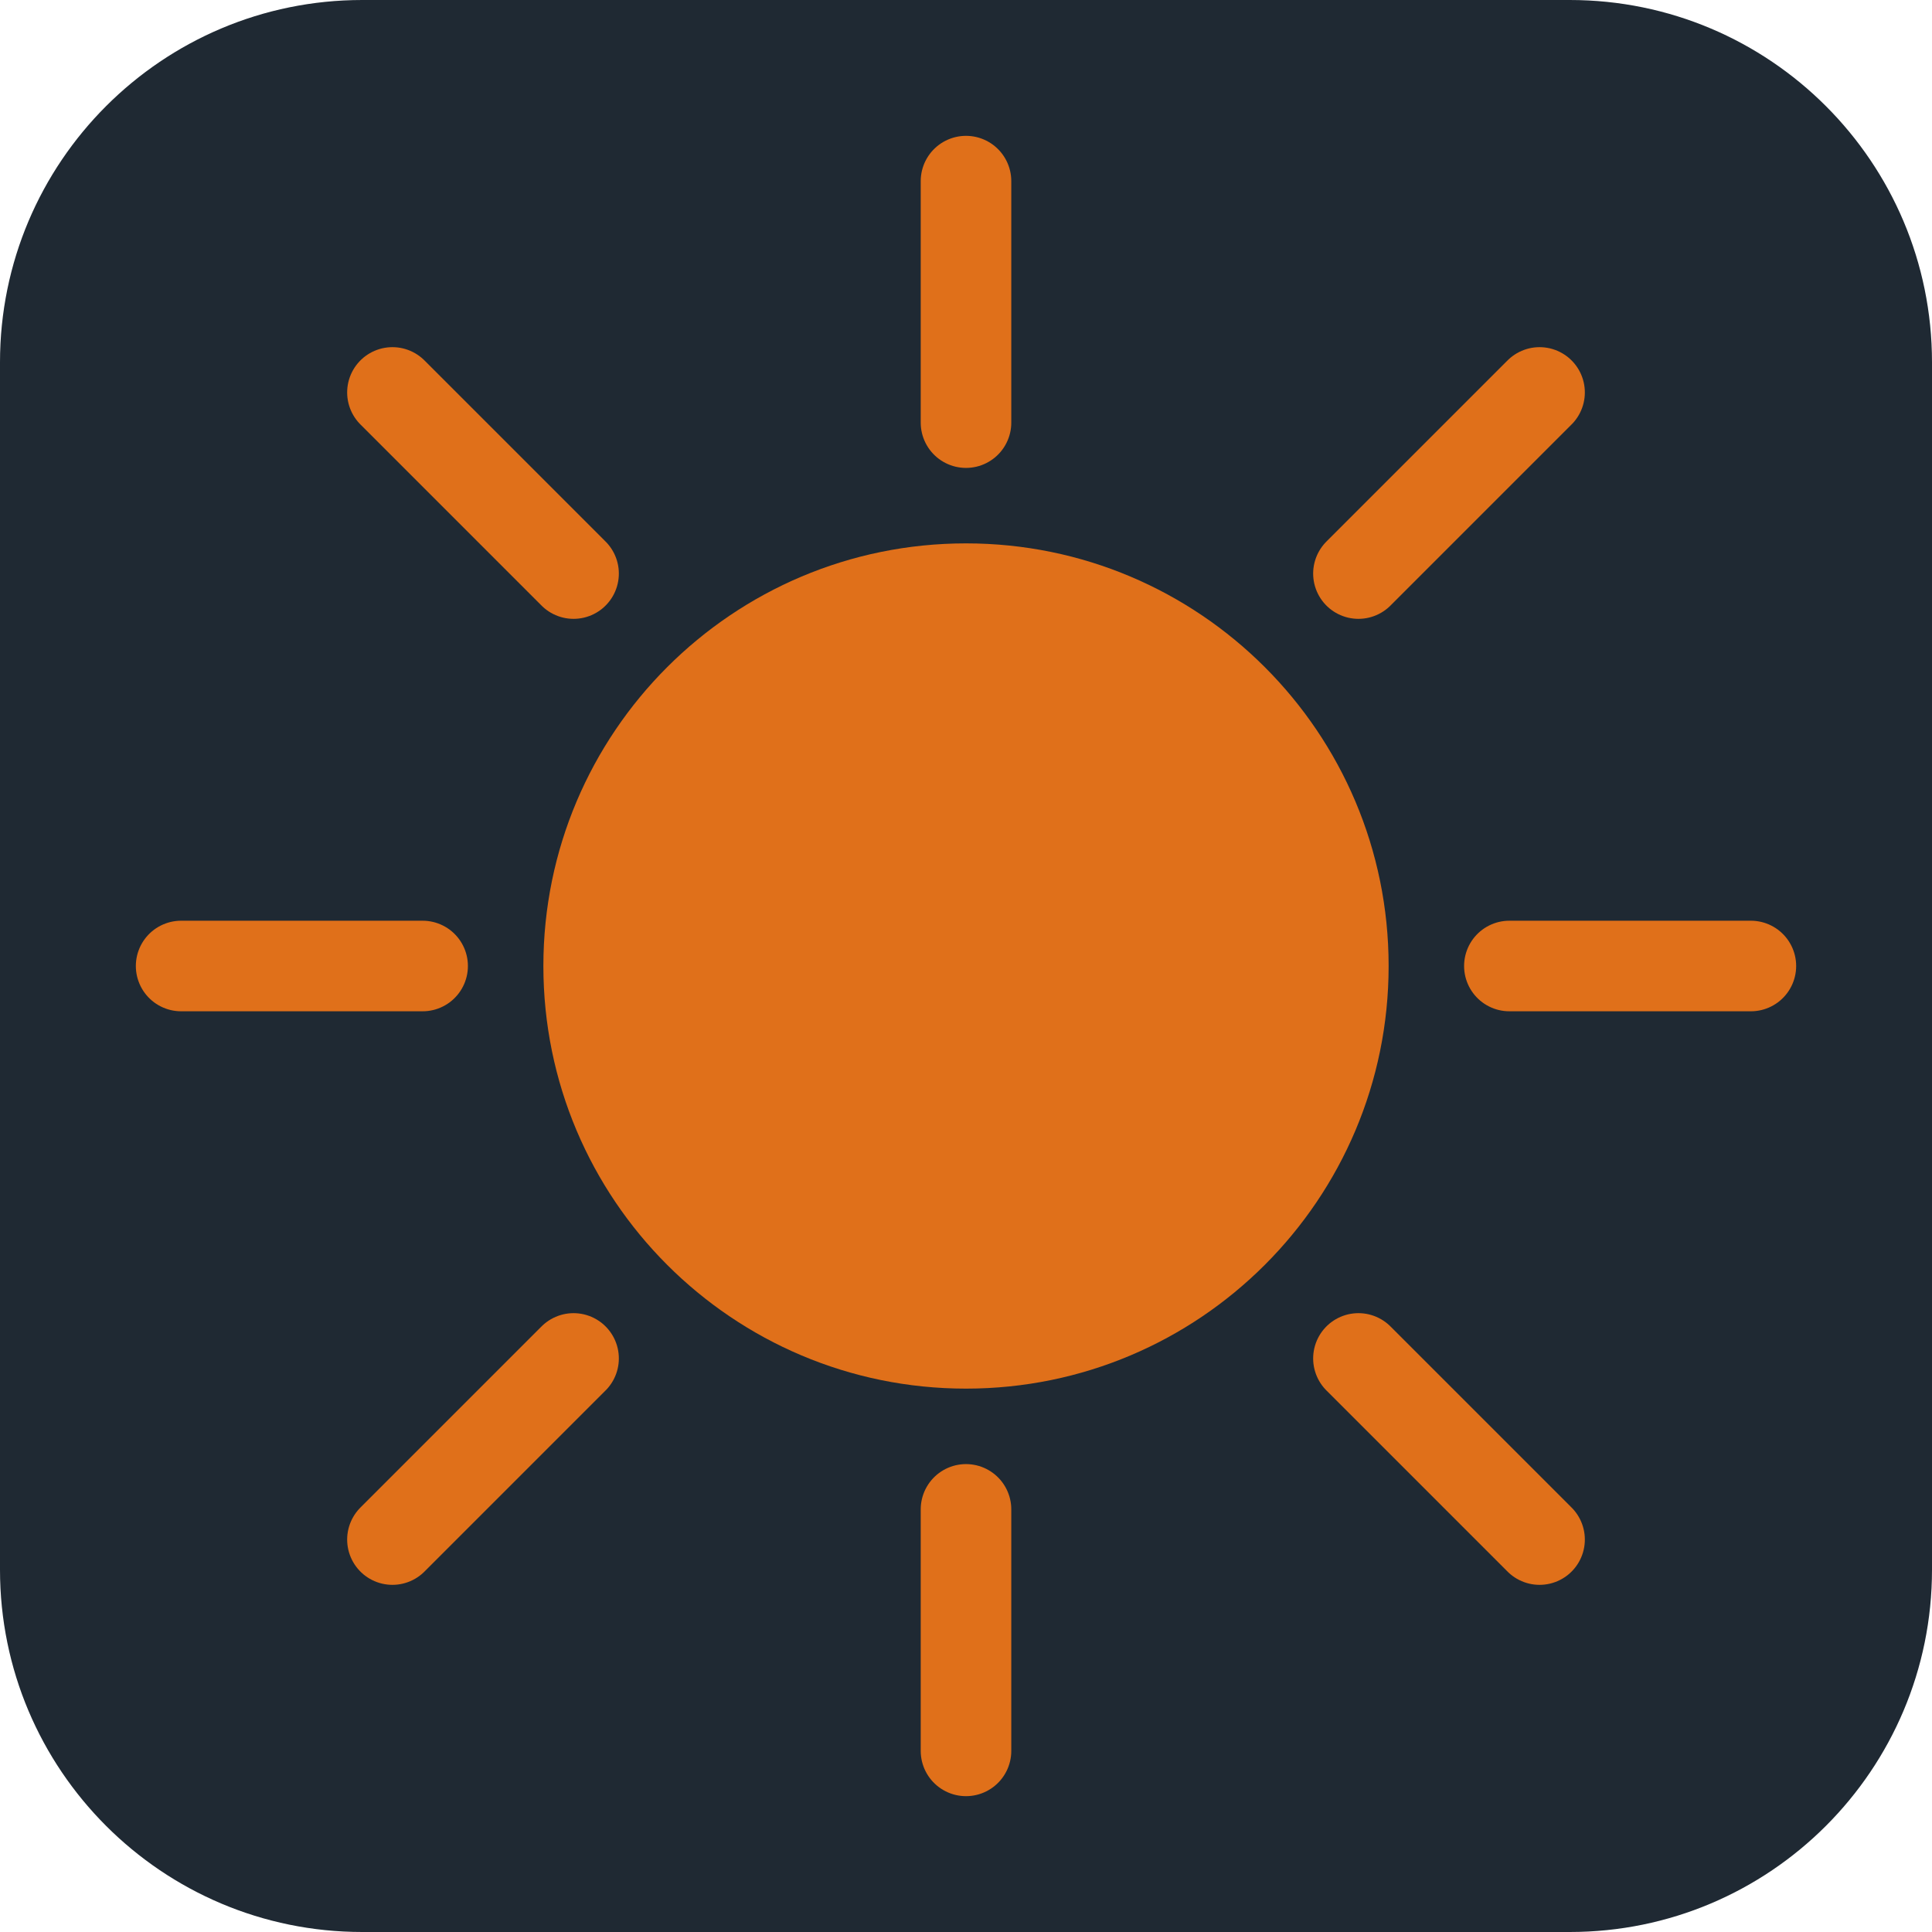
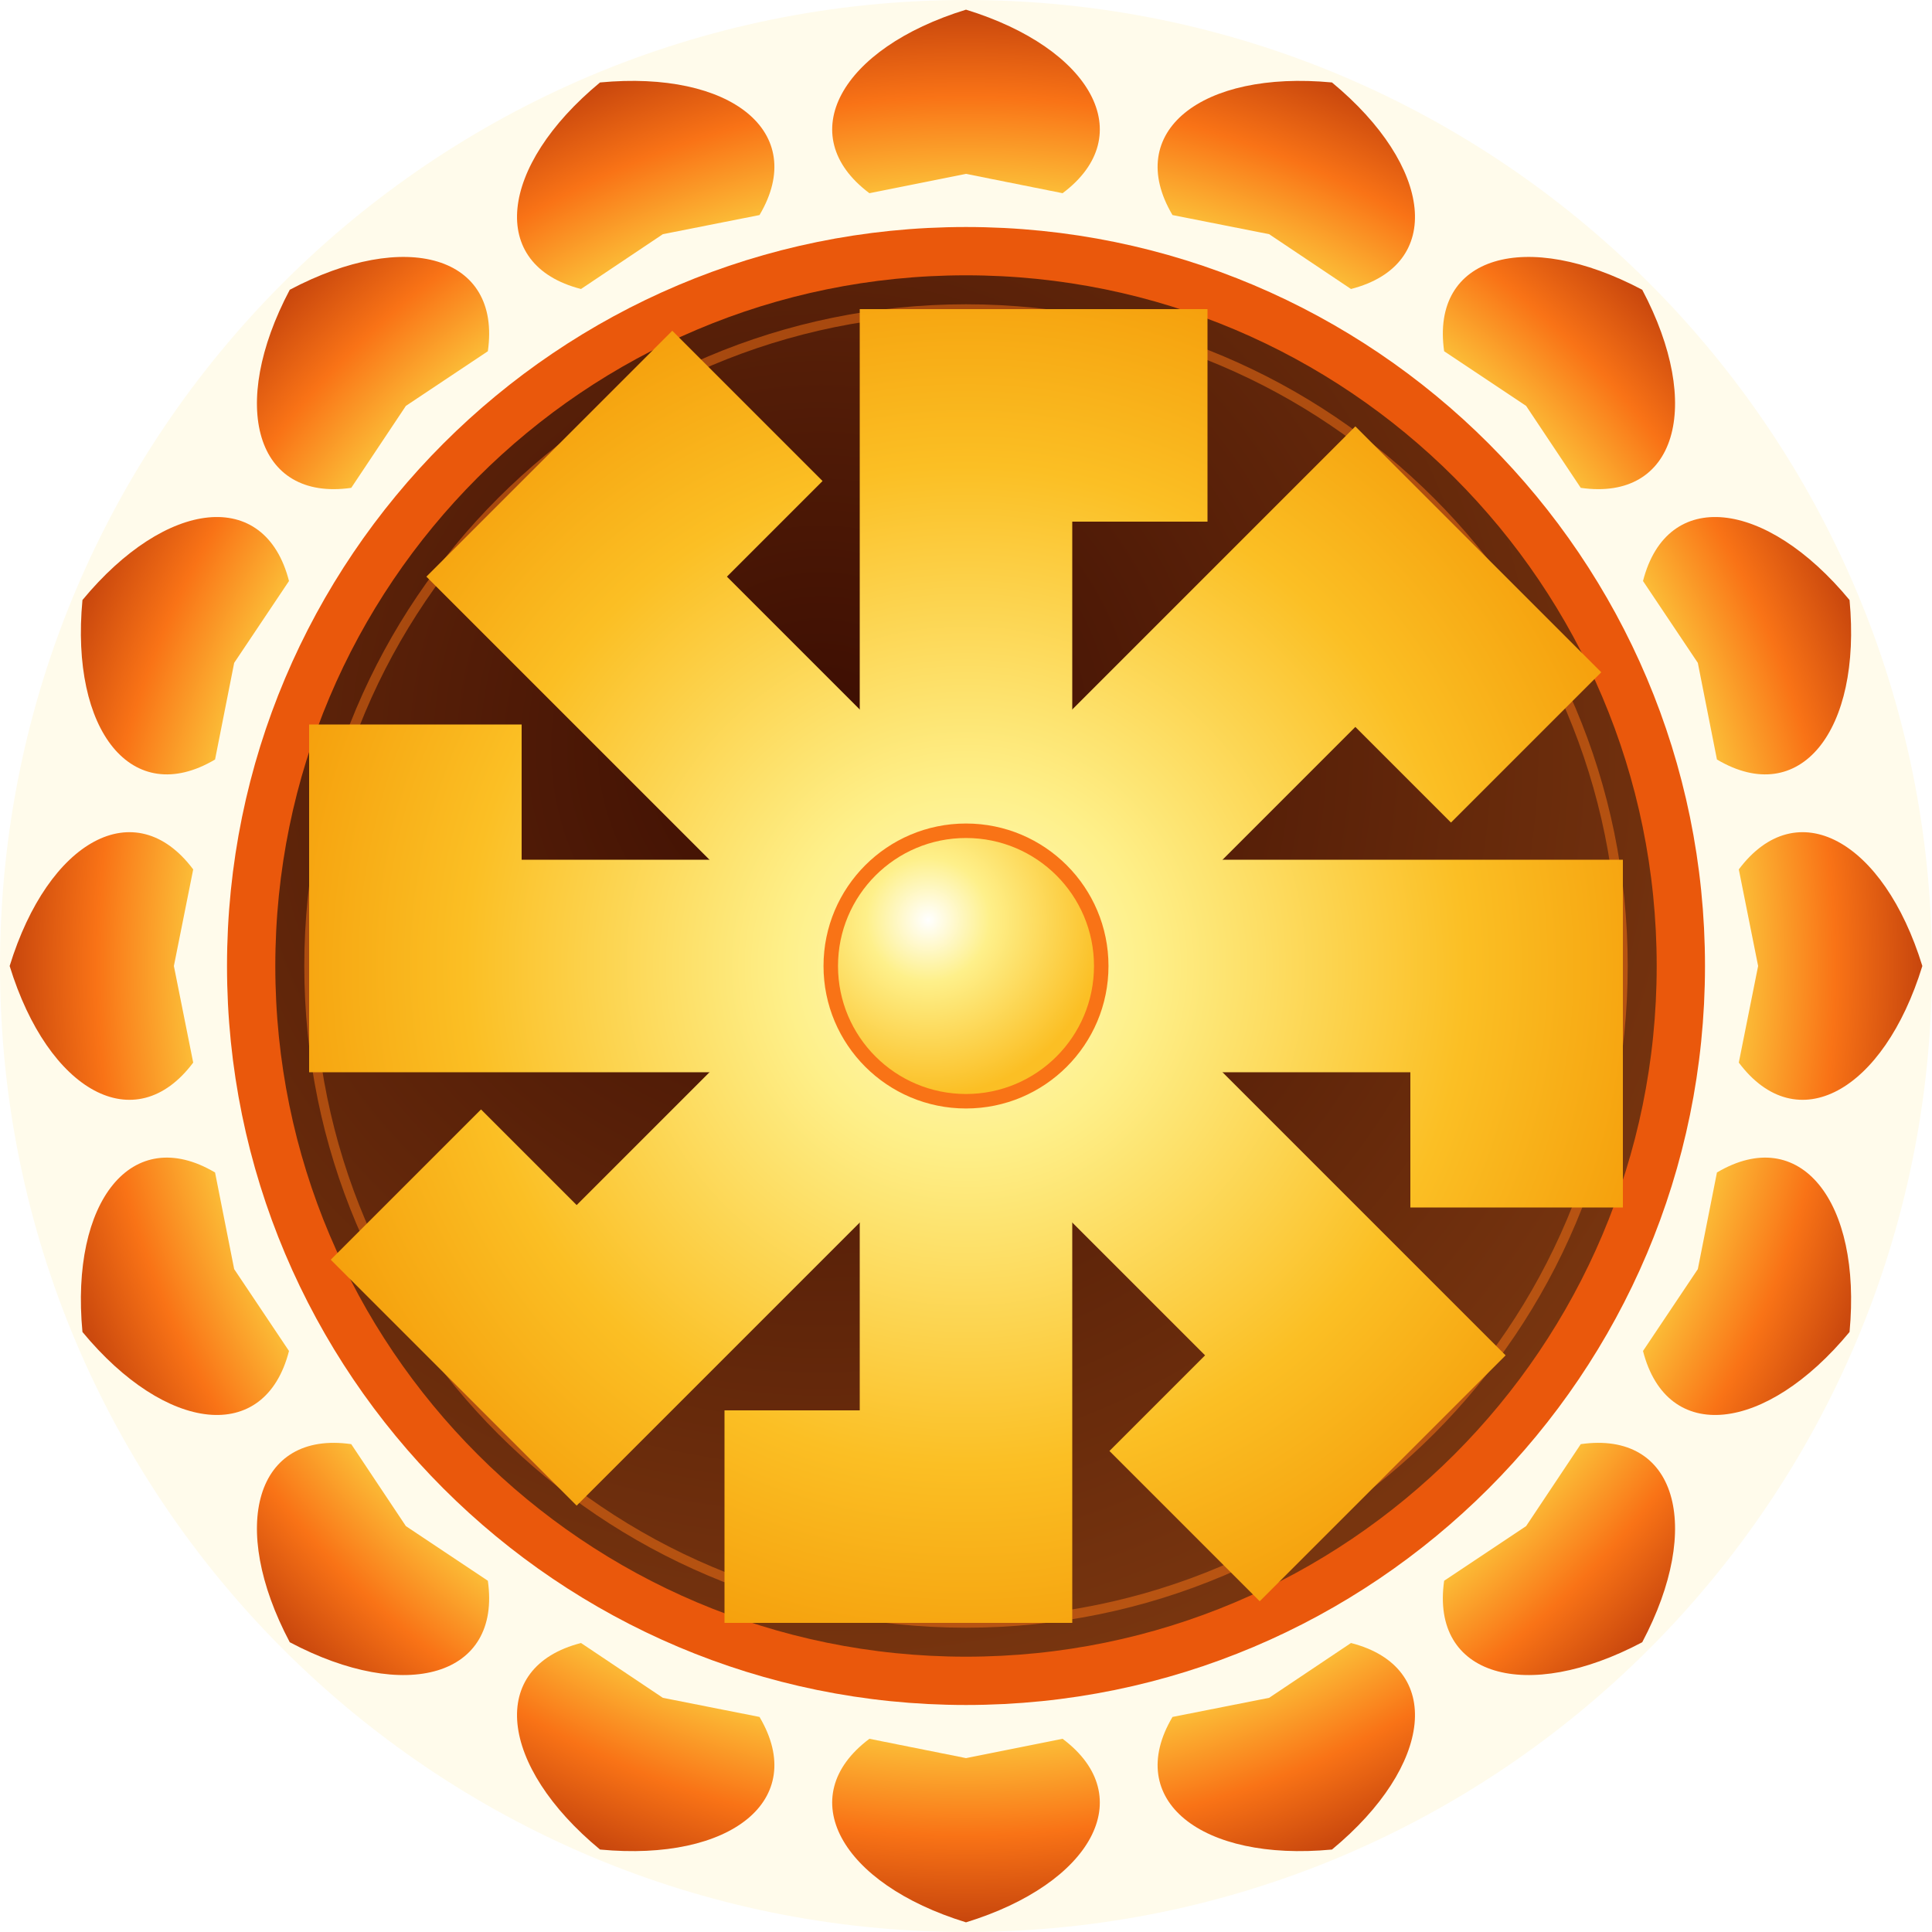
- <svg xmlns="http://www.w3.org/2000/svg" viewBox="0 0 64 64" width="64" height="64">
-   <rect width="64" height="64" rx="12" fill="#1f2933" />
-   <circle cx="32" cy="32" r="14" fill="#e0701a" />
-   <g stroke="#e0701a" stroke-width="3" stroke-linecap="round">
-     <line x1="32" y1="6" x2="32" y2="14" />
-     <line x1="32" y1="50" x2="32" y2="58" />
-     <line x1="6" y1="32" x2="14" y2="32" />
-     <line x1="50" y1="32" x2="58" y2="32" />
-     <line x1="13" y1="13" x2="19" y2="19" />
-     <line x1="45" y1="45" x2="51" y2="51" />
-     <line x1="51" y1="13" x2="45" y2="19" />
-     <line x1="19" y1="45" x2="13" y2="51" />
-   </g>
+ <svg xmlns="http://www.w3.org/2000/svg" viewBox="0 0 200 200" width="200" height="200">
+   <defs>
+     <radialGradient id="flG" cx="100" cy="100" r="100" gradientUnits="userSpaceOnUse">
+       <stop offset="76%" stop-color="#fde047" />
+       <stop offset="90%" stop-color="#f97316" />
+       <stop offset="100%" stop-color="#c2410c" />
+     </radialGradient>
+     <radialGradient id="dkBg" cx="40%" cy="35%" r="65%">
+       <stop offset="0%" stop-color="#3b0d02" />
+       <stop offset="100%" stop-color="#78350f" />
+     </radialGradient>
+     <radialGradient id="armG" cx="100" cy="100" r="74" gradientUnits="userSpaceOnUse">
+       <stop offset="0%" stop-color="#fef9c3" />
+       <stop offset="25%" stop-color="#fef08a" />
+       <stop offset="70%" stop-color="#fbbf24" />
+       <stop offset="100%" stop-color="#f59e0b" />
+     </radialGradient>
+     <radialGradient id="ctrG" cx="36%" cy="33%" r="65%">
+       <stop offset="0%" stop-color="#ffffff" />
+       <stop offset="35%" stop-color="#fef08a" />
+       <stop offset="100%" stop-color="#fbbf24" />
+     </radialGradient>
+     <path id="fl" fill="url(#flG)" d="M 100,1 C 87,5 82,14 90,20 L 100,18 L 110,20 C 118,14 113,5 100,1 Z" />
+     <path id="arm" fill="url(#armG)" d="M 89,100 L 89,32 L 125,32 L 125,54 L 111,54 L 111,100 Z" />
+   </defs>
+   <circle cx="100" cy="100" r="100" fill="#fffbeb" />
+   <use href="#fl" transform="rotate(0,100,100)" />
+   <use href="#fl" transform="rotate(22.5,100,100)" />
+   <use href="#fl" transform="rotate(45,100,100)" />
+   <use href="#fl" transform="rotate(67.5,100,100)" />
+   <use href="#fl" transform="rotate(90,100,100)" />
+   <use href="#fl" transform="rotate(112.5,100,100)" />
+   <use href="#fl" transform="rotate(135,100,100)" />
+   <use href="#fl" transform="rotate(157.5,100,100)" />
+   <use href="#fl" transform="rotate(180,100,100)" />
+   <use href="#fl" transform="rotate(202.5,100,100)" />
+   <use href="#fl" transform="rotate(225,100,100)" />
+   <use href="#fl" transform="rotate(247.5,100,100)" />
+   <use href="#fl" transform="rotate(270,100,100)" />
+   <use href="#fl" transform="rotate(292.5,100,100)" />
+   <use href="#fl" transform="rotate(315,100,100)" />
+   <use href="#fl" transform="rotate(337.5,100,100)" />
+   <circle cx="100" cy="100" r="74" fill="url(#dkBg)" stroke="#ea580c" stroke-width="5" />
+   <circle cx="100" cy="100" r="68" fill="none" stroke="#f97316" stroke-width="1" opacity="0.5" />
+   <use href="#arm" transform="rotate(0,100,100)" />
+   <use href="#arm" transform="rotate(45,100,100)" />
+   <use href="#arm" transform="rotate(90,100,100)" />
+   <use href="#arm" transform="rotate(135,100,100)" />
+   <use href="#arm" transform="rotate(180,100,100)" />
+   <use href="#arm" transform="rotate(225,100,100)" />
+   <use href="#arm" transform="rotate(270,100,100)" />
+   <use href="#arm" transform="rotate(315,100,100)" />
+   <circle cx="100" cy="100" r="14" fill="url(#ctrG)" />
+   <circle cx="100" cy="100" r="14" fill="none" stroke="#f97316" stroke-width="1.5" />
</svg>
